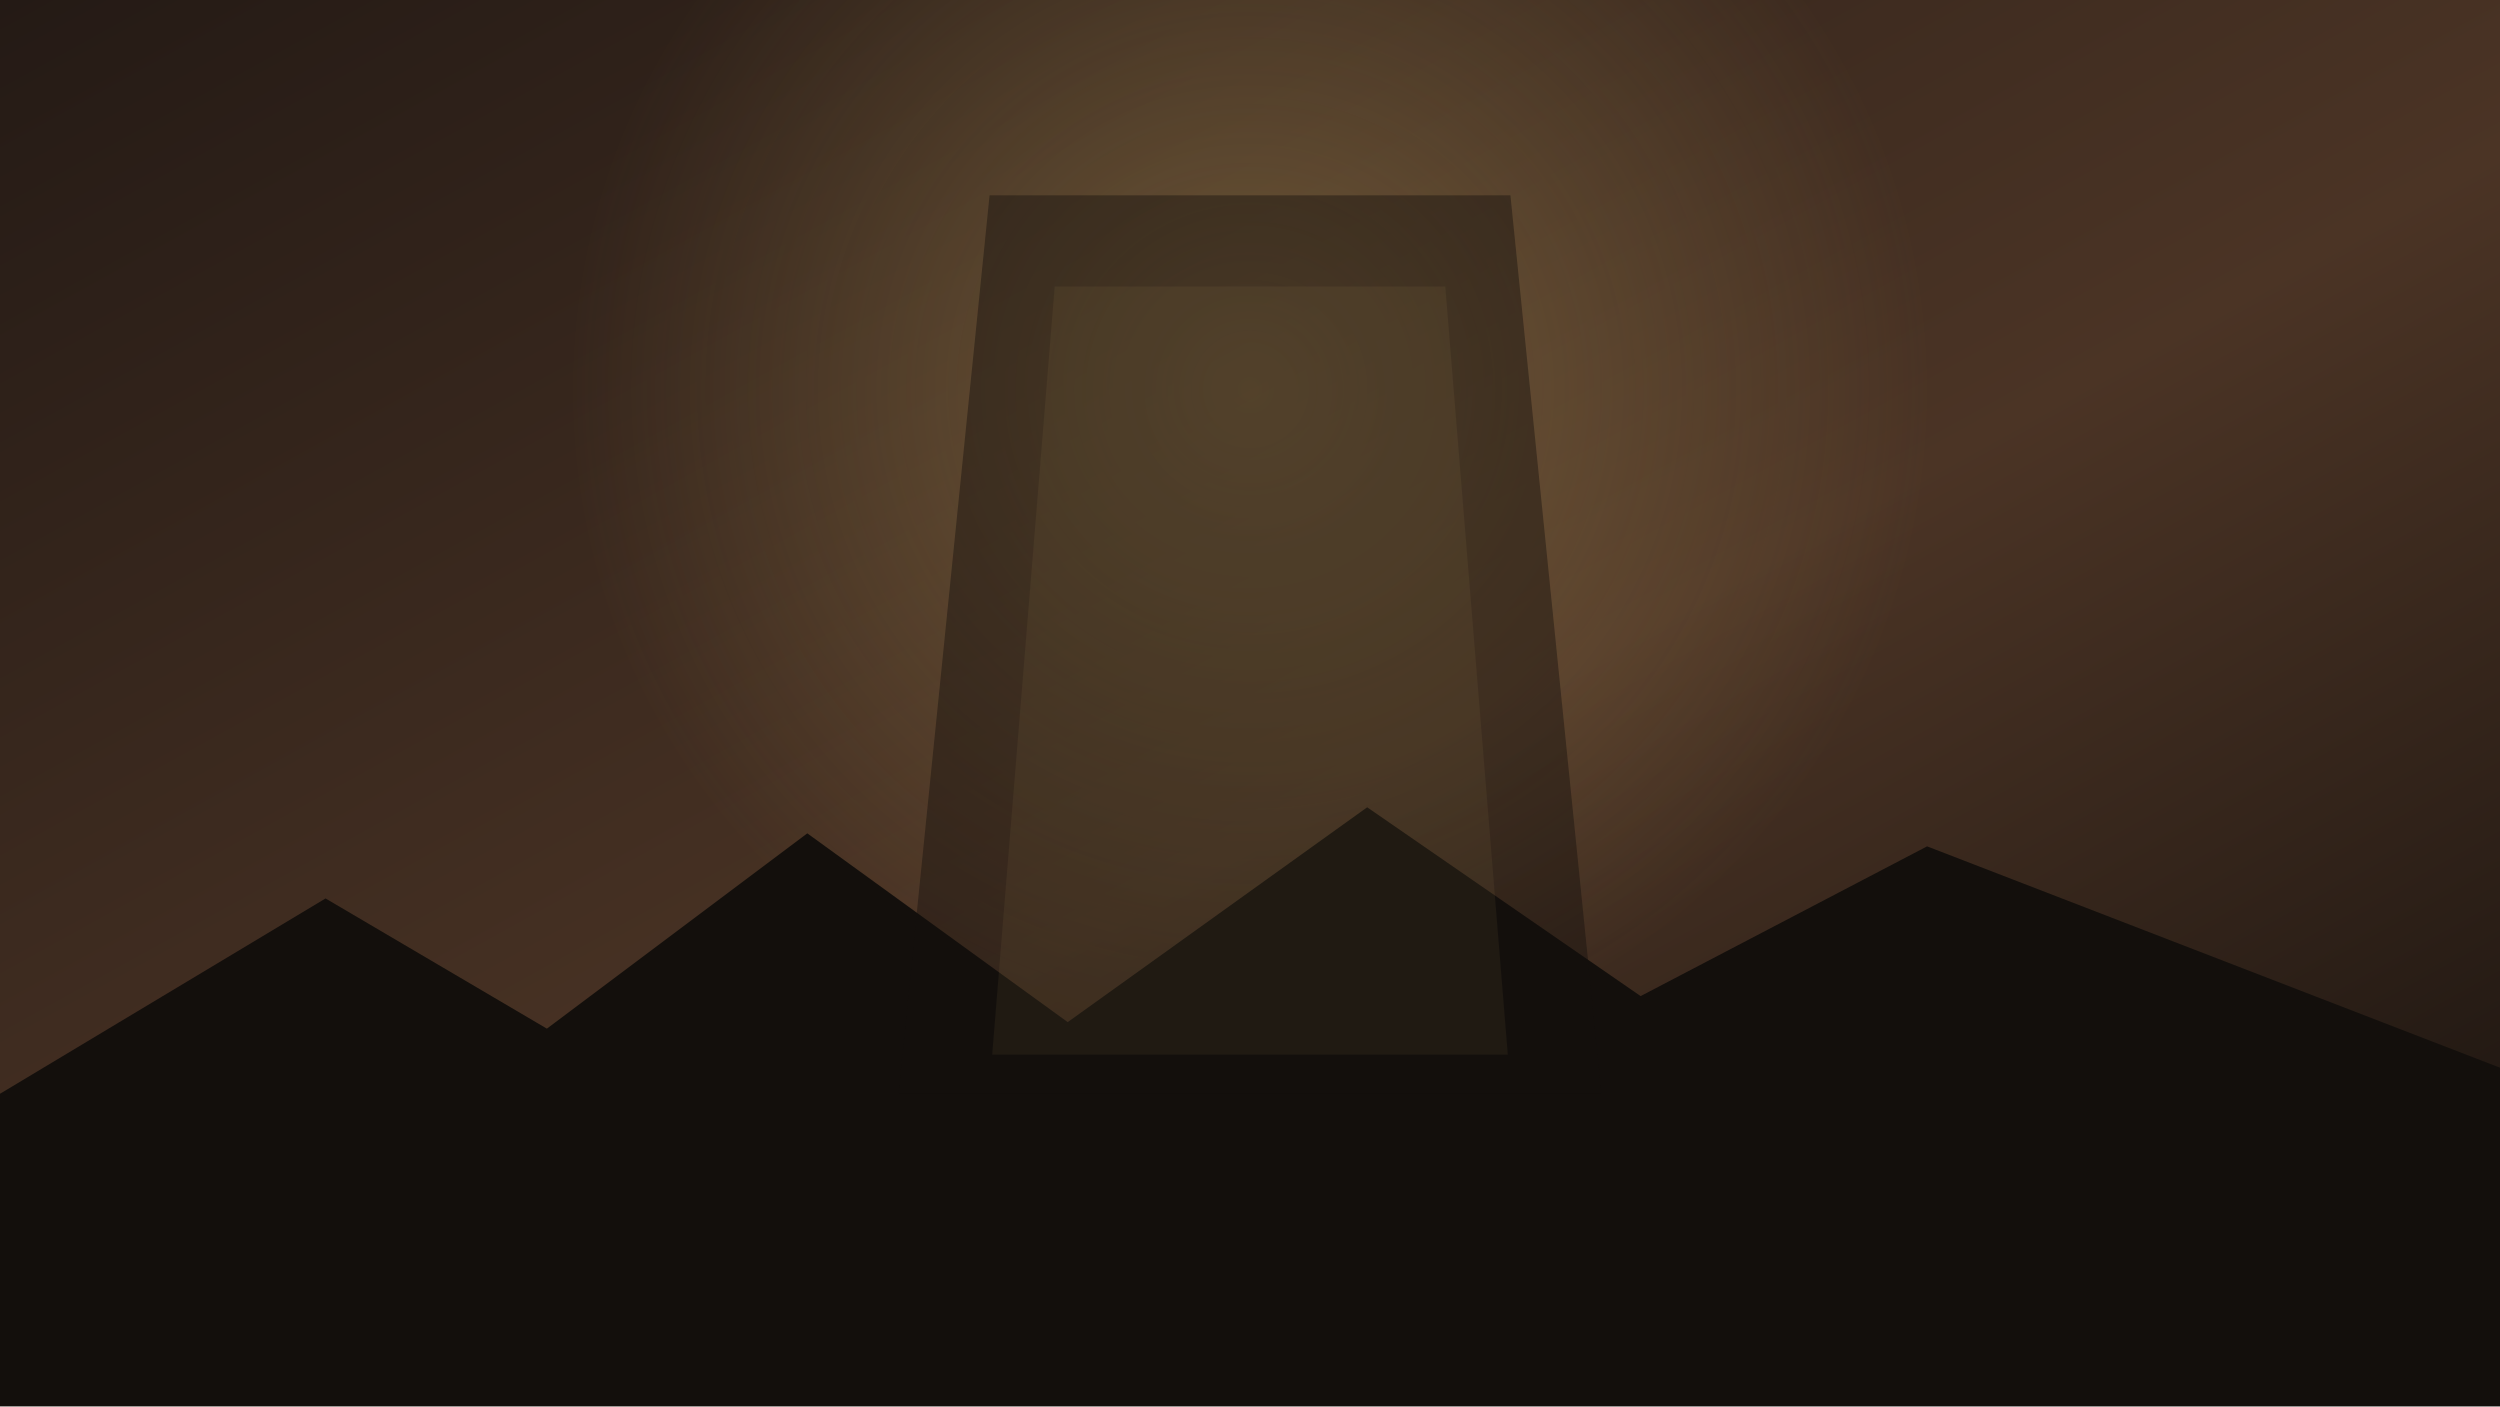
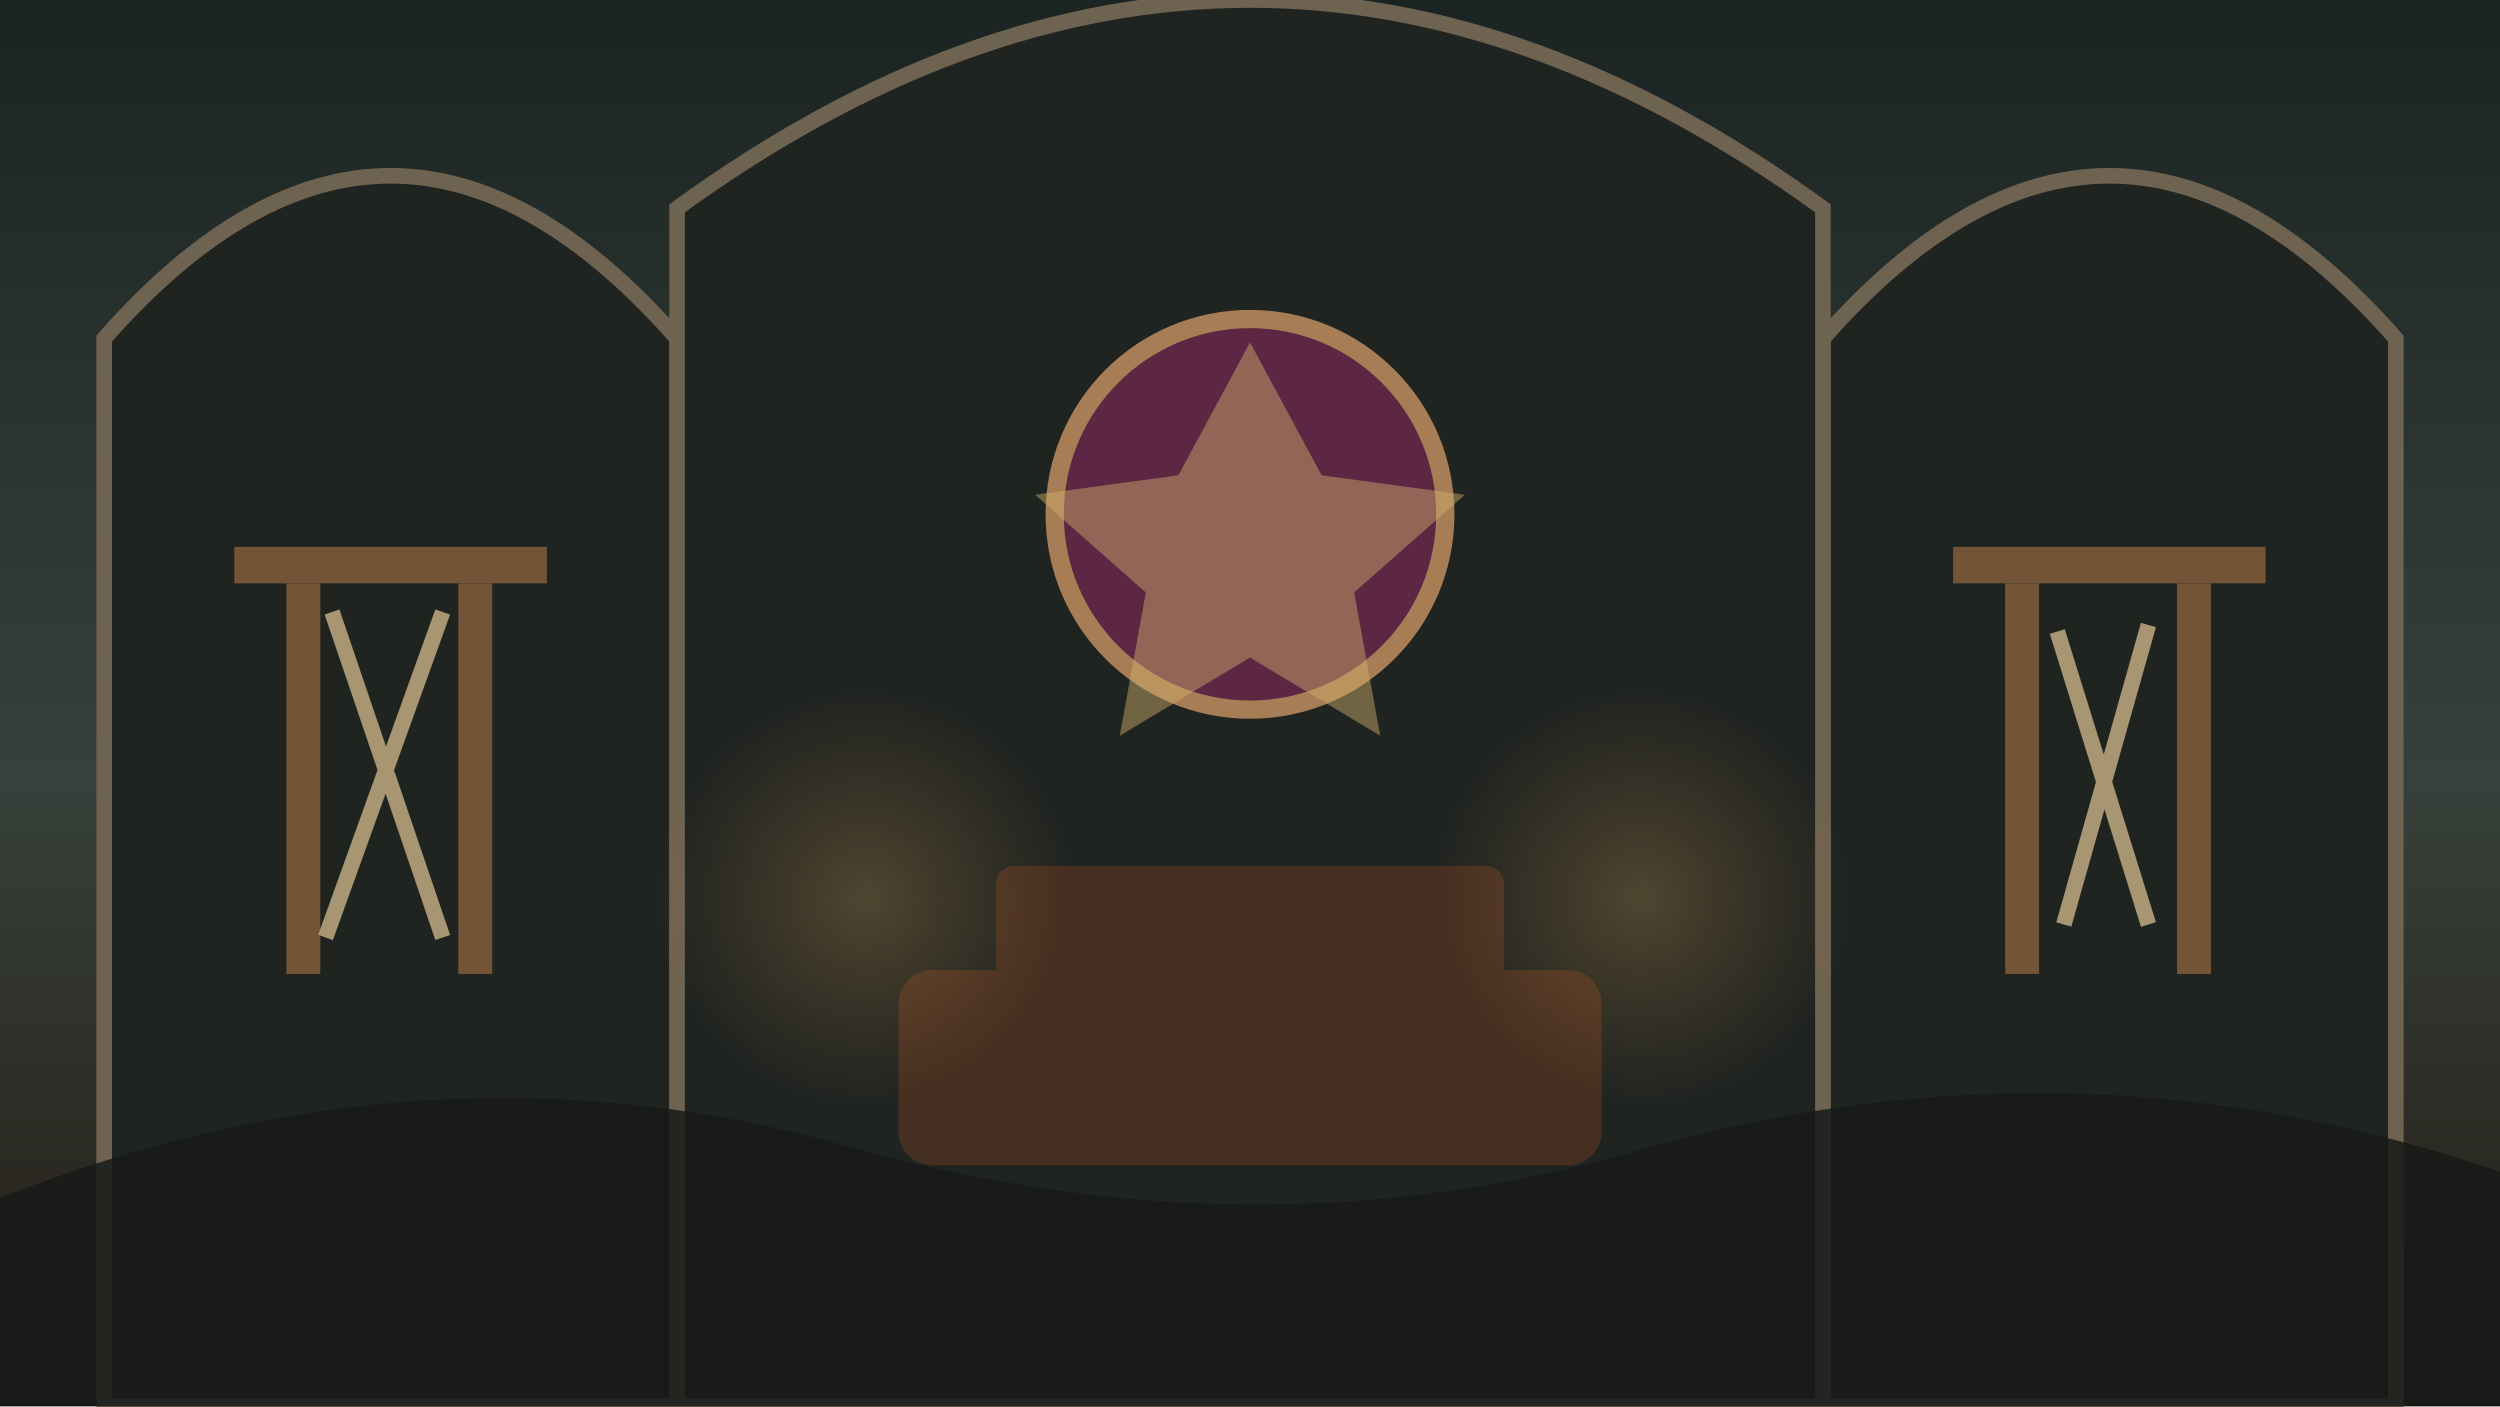
<svg xmlns="http://www.w3.org/2000/svg" viewBox="0 0 1920 1080">
  <defs>
-     <linearGradient id="g" y2="1">
-       <stop stop-color="#241a15" />
-       <stop offset=".55" stop-color="#4b3425" />
-       <stop offset="1" stop-color="#15100d" />
+     <linearGradient id="stone" x1="0" y1="0" x2="0" y2="1">
+       <stop stop-color="#1b2422" />
+       <stop offset=".55" stop-color="#37413b" />
+       <stop offset="1" stop-color="#241b14" />
    </linearGradient>
-     <radialGradient id="r">
-       <stop stop-color="#d9b76d" stop-opacity=".32" />
-       <stop offset="1" stop-color="#d9b76d" stop-opacity="0" />
+     <radialGradient id="fire">
+       <stop stop-color="#ffc76e" stop-opacity=".6" />
+       <stop offset="1" stop-color="#ff9d3f" stop-opacity="0" />
    </radialGradient>
  </defs>
-   <rect width="1920" height="1080" fill="url(#g)" />
-   <circle cx="960" cy="300" r="520" fill="url(#r)" />
-   <path d="M0 840L250 690 420 790 620 640 820 785 1050 620 1260 765 1480 650 1920 820V1080H0Z" fill="#130f0c" />
-   <path d="M760 150h400l70 690H690Z" fill="#120e0b" opacity=".42" />
-   <path d="M810 220h300l48 590H762Z" fill="#d0b06b" opacity=".07" />
+   <rect width="1920" height="1080" fill="url(#stone)" />
+   <g fill="#202421" stroke="#6e6250" stroke-width="12">
+     <path d="M80 1080V260q220-250 440 0v820Z" />
+     <path d="M1400 1080V260q220-250 440 0v820Z" />
+     <path d="M520 1080V160q440-320 880 0v920Z" />
+   </g>
+   <g fill="#735436">
+     <rect x="180" y="420" width="240" height="28" />
+     <rect x="1500" y="420" width="240" height="28" />
+     <rect x="220" y="448" width="26" height="300" />
+     <rect x="352" y="448" width="26" height="300" />
+     <rect x="1540" y="448" width="26" height="300" />
+     <rect x="1672" y="448" width="26" height="300" />
+   </g>
+   <g stroke="#b7a17a" stroke-width="12" fill="none" opacity=".9">
+     <path d="M255 470 340 720M340 470 250 720M1580 485 1650 710M1650 480 1585 710" />
+   </g>
+   <g transform="translate(805 235)">
+     <circle cx="155" cy="160" r="150" fill="#5d2743" stroke="#a77d56" stroke-width="14" />
+     <path d="M155 28 210 130 320 145 235 220 255 330 155 270 55 330 75 220-10 145 100 130Z" fill="#d2b16c" opacity=".45" />
+   </g>
+   <g fill="#452f21">
+     <rect x="690" y="745" width="540" height="150" rx="26" />
+     <rect x="765" y="665" width="390" height="90" rx="14" />
+   </g>
+   <g fill="#ffb75f" opacity=".35">
+     <circle cx="665" cy="690" r="160" fill="url(#fire)" />
+     <circle cx="1260" cy="690" r="160" fill="url(#fire)" />
+   </g>
+   <g fill="#161a17" opacity=".85">
+     <path d="M0 920q330-130 650-40t620 0q330-90 650 20v180H0Z" />
+   </g>
</svg>
